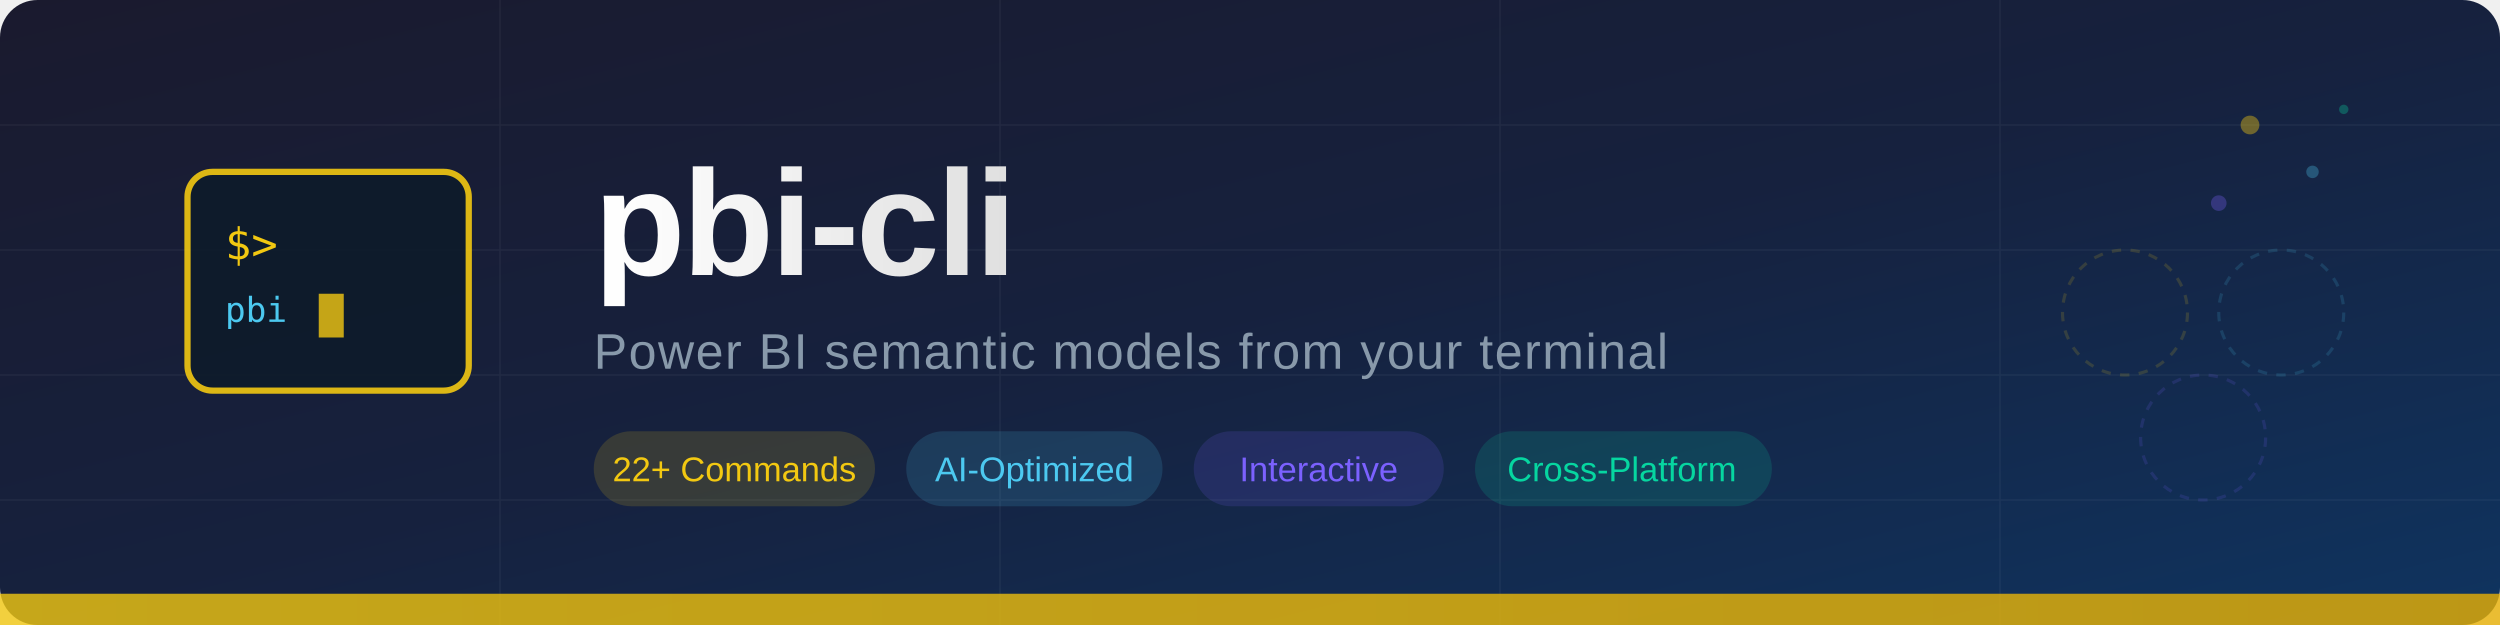
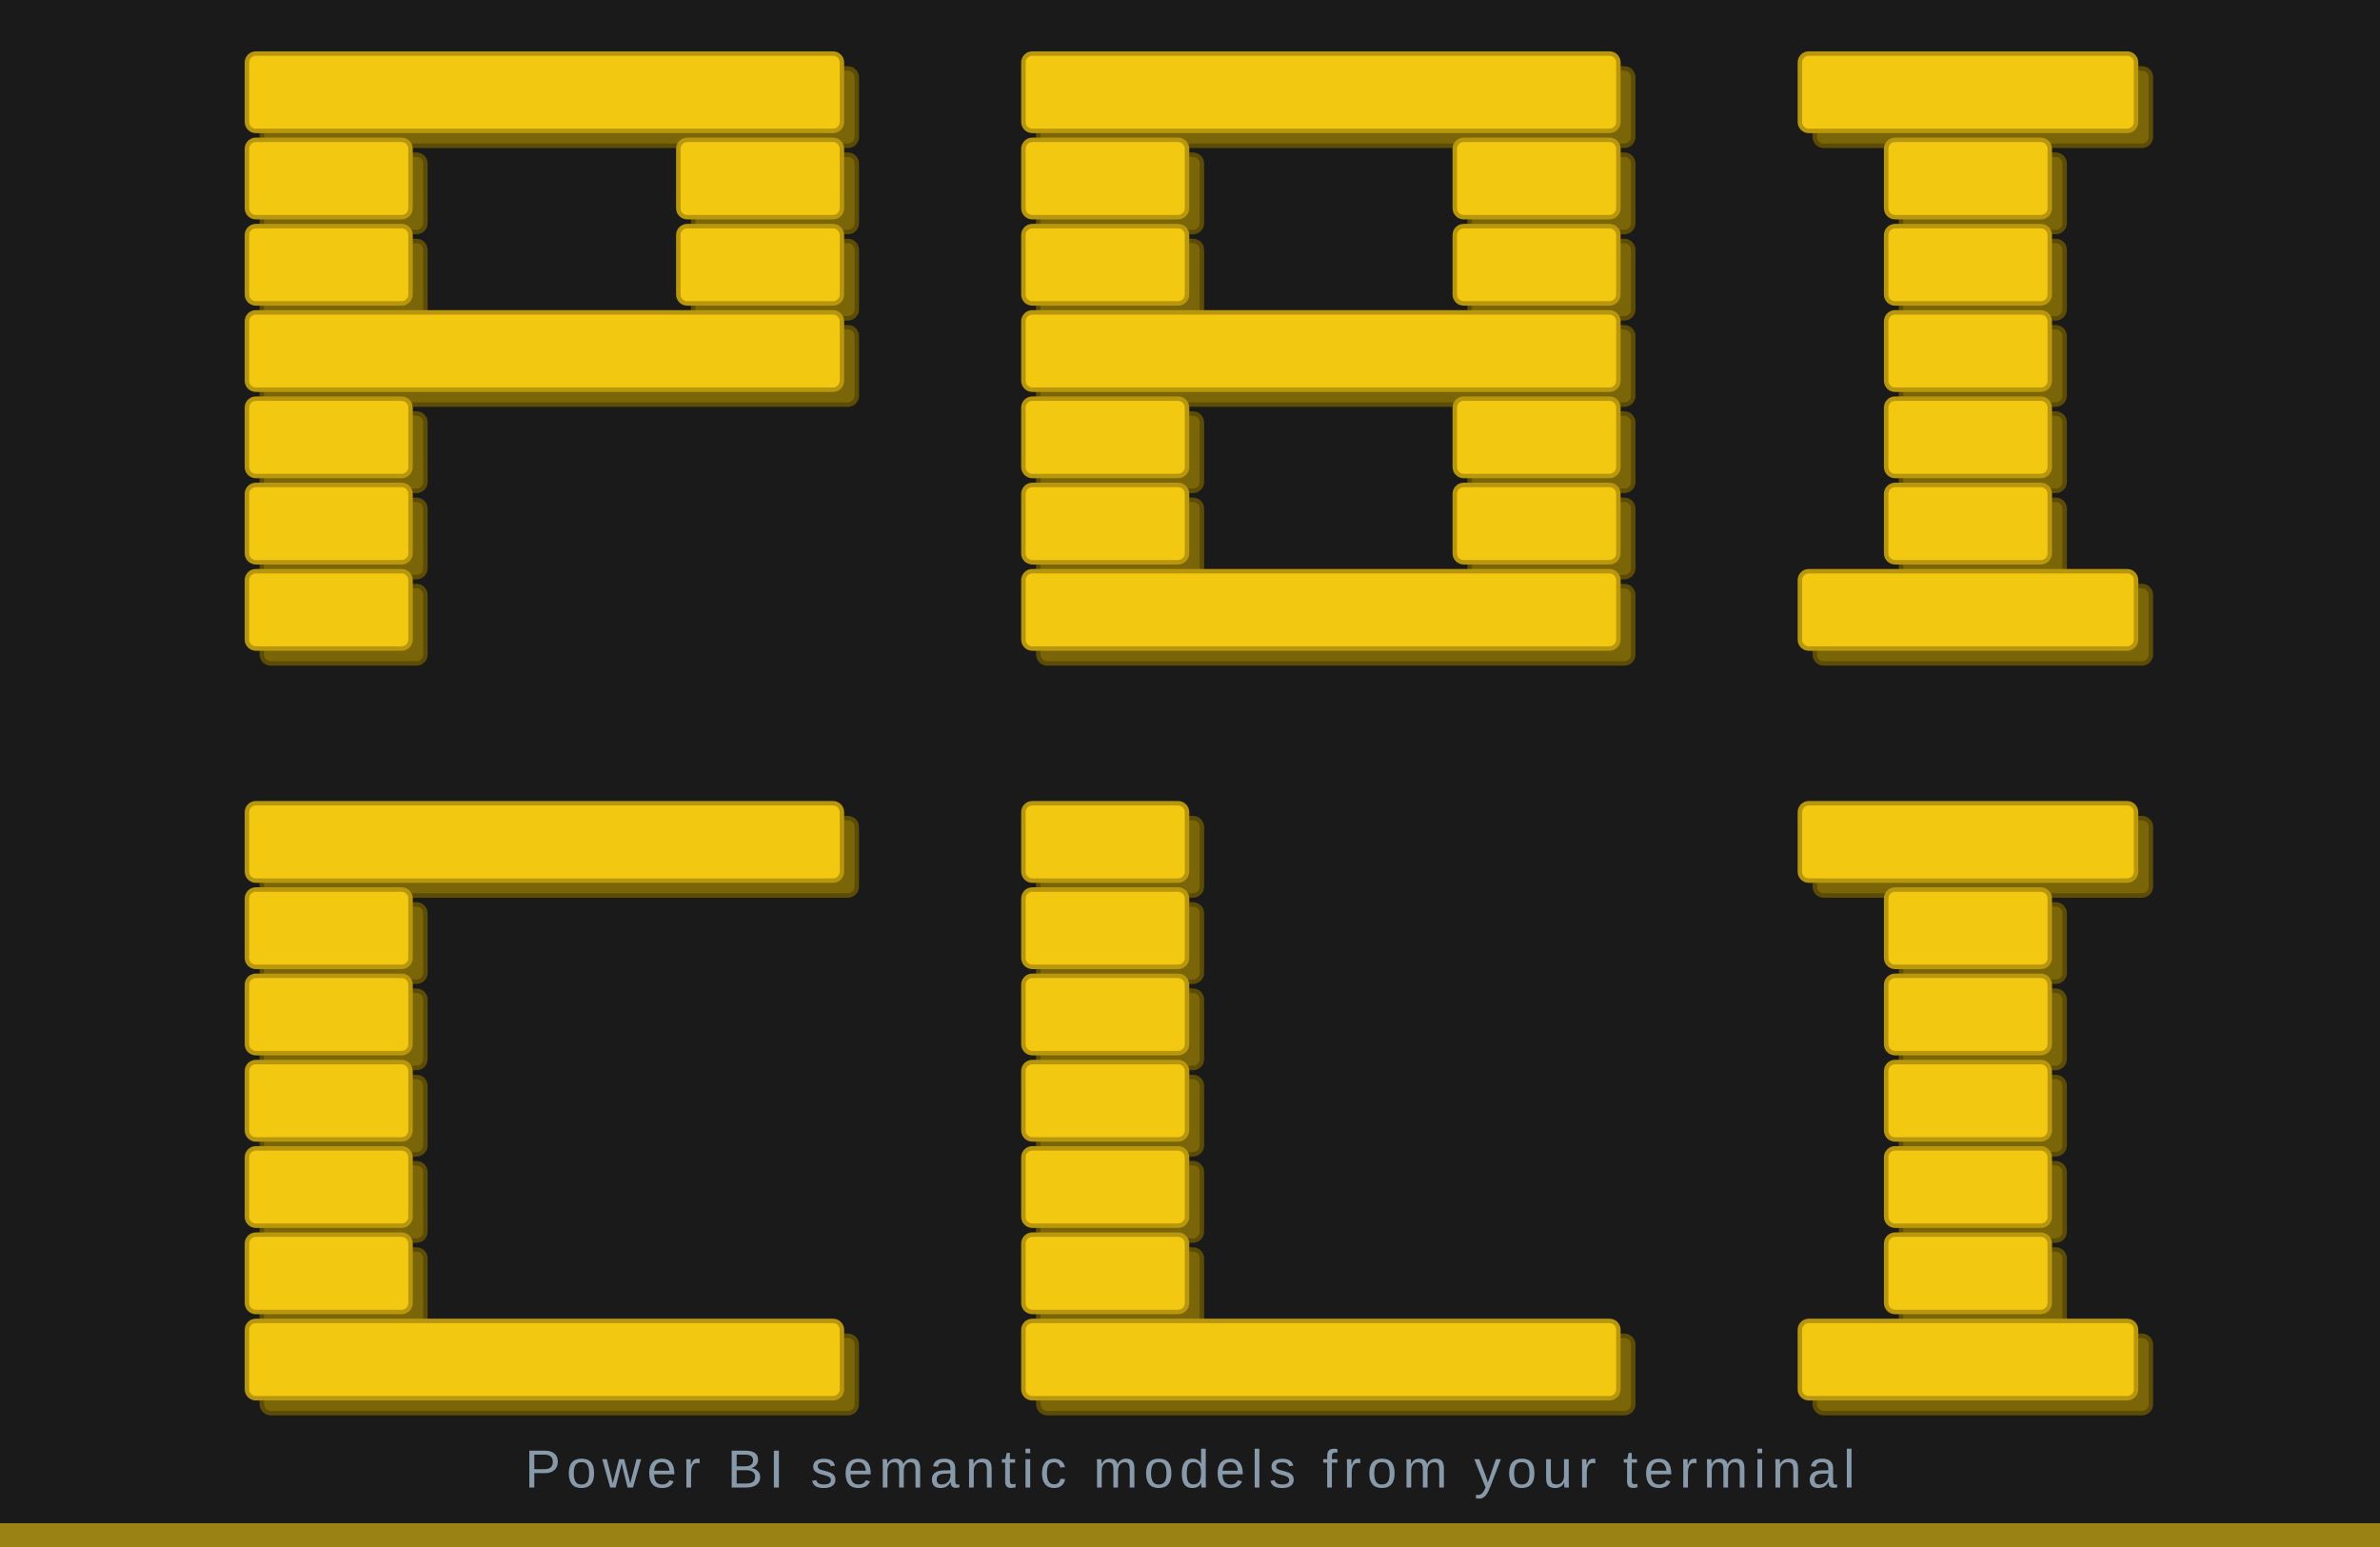
- <svg xmlns="http://www.w3.org/2000/svg" width="800" height="200" viewBox="0 0 800 200">
+ <svg xmlns="http://www.w3.org/2000/svg" width="800" height="520" viewBox="0 0 800 520">
  <defs>
-     <linearGradient id="bg" x1="0%" y1="0%" x2="100%" y2="100%">
-       <stop offset="0%" style="stop-color:#1a1a2e;stop-opacity:1" />
-       <stop offset="50%" style="stop-color:#16213e;stop-opacity:1" />
-       <stop offset="100%" style="stop-color:#0f3460;stop-opacity:1" />
-     </linearGradient>
-     <linearGradient id="accent" x1="0%" y1="0%" x2="100%" y2="0%">
-       <stop offset="0%" style="stop-color:#f2c811;stop-opacity:1" />
-       <stop offset="100%" style="stop-color:#e8b004;stop-opacity:1" />
-     </linearGradient>
-     <linearGradient id="textGlow" x1="0%" y1="0%" x2="100%" y2="0%">
-       <stop offset="0%" style="stop-color:#ffffff;stop-opacity:1" />
-       <stop offset="100%" style="stop-color:#e0e0e0;stop-opacity:1" />
-     </linearGradient>
+     <symbol id="P" overflow="visible">
+       <rect x="0" y="0" width="200" height="26" rx="3" />
+       <rect x="0" y="29" width="55" height="26" rx="3" />
+       <rect x="145" y="29" width="55" height="26" rx="3" />
+       <rect x="0" y="58" width="55" height="26" rx="3" />
+       <rect x="145" y="58" width="55" height="26" rx="3" />
+       <rect x="0" y="87" width="200" height="26" rx="3" />
+       <rect x="0" y="116" width="55" height="26" rx="3" />
+       <rect x="0" y="145" width="55" height="26" rx="3" />
+       <rect x="0" y="174" width="55" height="26" rx="3" />
+     </symbol>
+     <symbol id="B" overflow="visible">
+       <rect x="0" y="0" width="200" height="26" rx="3" />
+       <rect x="0" y="29" width="55" height="26" rx="3" />
+       <rect x="145" y="29" width="55" height="26" rx="3" />
+       <rect x="0" y="58" width="55" height="26" rx="3" />
+       <rect x="145" y="58" width="55" height="26" rx="3" />
+       <rect x="0" y="87" width="200" height="26" rx="3" />
+       <rect x="0" y="116" width="55" height="26" rx="3" />
+       <rect x="145" y="116" width="55" height="26" rx="3" />
+       <rect x="0" y="145" width="55" height="26" rx="3" />
+       <rect x="145" y="145" width="55" height="26" rx="3" />
+       <rect x="0" y="174" width="200" height="26" rx="3" />
+     </symbol>
+     <symbol id="I" overflow="visible">
+       <rect x="0" y="0" width="113" height="26" rx="3" />
+       <rect x="29" y="29" width="55" height="26" rx="3" />
+       <rect x="29" y="58" width="55" height="26" rx="3" />
+       <rect x="29" y="87" width="55" height="26" rx="3" />
+       <rect x="29" y="116" width="55" height="26" rx="3" />
+       <rect x="29" y="145" width="55" height="26" rx="3" />
+       <rect x="0" y="174" width="113" height="26" rx="3" />
+     </symbol>
+     <symbol id="C" overflow="visible">
+       <rect x="0" y="0" width="200" height="26" rx="3" />
+       <rect x="0" y="29" width="55" height="26" rx="3" />
+       <rect x="0" y="58" width="55" height="26" rx="3" />
+       <rect x="0" y="87" width="55" height="26" rx="3" />
+       <rect x="0" y="116" width="55" height="26" rx="3" />
+       <rect x="0" y="145" width="55" height="26" rx="3" />
+       <rect x="0" y="174" width="200" height="26" rx="3" />
+     </symbol>
+     <symbol id="L" overflow="visible">
+       <rect x="0" y="0" width="55" height="26" rx="3" />
+       <rect x="0" y="29" width="55" height="26" rx="3" />
+       <rect x="0" y="58" width="55" height="26" rx="3" />
+       <rect x="0" y="87" width="55" height="26" rx="3" />
+       <rect x="0" y="116" width="55" height="26" rx="3" />
+       <rect x="0" y="145" width="55" height="26" rx="3" />
+       <rect x="0" y="174" width="200" height="26" rx="3" />
+     </symbol>
  </defs>
-   <rect width="800" height="200" rx="12" fill="url(#bg)" />
-   <g opacity="0.05" stroke="#ffffff" stroke-width="0.5">
-     <line x1="0" y1="40" x2="800" y2="40" />
-     <line x1="0" y1="80" x2="800" y2="80" />
-     <line x1="0" y1="120" x2="800" y2="120" />
-     <line x1="0" y1="160" x2="800" y2="160" />
-     <line x1="160" y1="0" x2="160" y2="200" />
-     <line x1="320" y1="0" x2="320" y2="200" />
-     <line x1="480" y1="0" x2="480" y2="200" />
-     <line x1="640" y1="0" x2="640" y2="200" />
+   <rect width="800" height="520" fill="#1a1a1a" />
+   <g fill="#7A6508" stroke="#5C4C06" stroke-width="1.5">
+     <use href="#P" x="88" y="23" />
+     <use href="#B" x="349" y="23" />
+     <use href="#I" x="610" y="23" />
+     <use href="#C" x="88" y="275" />
+     <use href="#L" x="349" y="275" />
+     <use href="#I" x="610" y="275" />
  </g>
-   <rect x="0" y="190" width="800" height="10" rx="0" fill="url(#accent)" opacity="0.8" />
-   <g transform="translate(60, 55)">
-     <rect width="90" height="70" rx="8" fill="#0d1b2a" stroke="#f2c811" stroke-width="2" opacity="0.9" />
-     <text x="12" y="28" font-family="Consolas, monospace" font-size="14" fill="#f2c811">$&gt;</text>
-     <text x="12" y="48" font-family="Consolas, monospace" font-size="11" fill="#4cc9f0">pbi</text>
-     <rect x="42" y="39" width="8" height="14" fill="#f2c811" opacity="0.8">
-       <animate attributeName="opacity" values="0.8;0.2;0.8" dur="1.2s" repeatCount="indefinite" />
-     </rect>
+   <g fill="#F2C811" stroke="#B8960D" stroke-width="1.5">
+     <use href="#P" x="83" y="18" />
+     <use href="#B" x="344" y="18" />
+     <use href="#I" x="605" y="18" />
+     <use href="#C" x="83" y="270" />
+     <use href="#L" x="344" y="270" />
+     <use href="#I" x="605" y="270" />
  </g>
-   <text x="190" y="88" font-family="'Segoe UI', Arial, sans-serif" font-size="48" font-weight="700" fill="url(#textGlow)" letter-spacing="-1">
-     pbi-cli
-   </text>
-   <text x="190" y="118" font-family="'Segoe UI', Arial, sans-serif" font-size="16" fill="#8899aa" letter-spacing="0.5">
+   <text x="400" y="500" text-anchor="middle" font-family="'Segoe UI', Arial, sans-serif" font-size="18" fill="#8899aa" letter-spacing="2">
    Power BI semantic models from your terminal
  </text>
-   <g transform="translate(190, 138)">
-     <rect width="90" height="24" rx="12" fill="#f2c811" opacity="0.15" />
-     <text x="45" y="16" font-family="'Segoe UI', Arial, sans-serif" font-size="11" fill="#f2c811" text-anchor="middle">22+ Commands</text>
-     <rect x="100" width="82" height="24" rx="12" fill="#4cc9f0" opacity="0.15" />
-     <text x="141" y="16" font-family="'Segoe UI', Arial, sans-serif" font-size="11" fill="#4cc9f0" text-anchor="middle">AI-Optimized</text>
-     <rect x="192" width="80" height="24" rx="12" fill="#7b61ff" opacity="0.15" />
-     <text x="232" y="16" font-family="'Segoe UI', Arial, sans-serif" font-size="11" fill="#7b61ff" text-anchor="middle">Interactive</text>
-     <rect x="282" width="95" height="24" rx="12" fill="#06d6a0" opacity="0.15" />
-     <text x="329" y="16" font-family="'Segoe UI', Arial, sans-serif" font-size="11" fill="#06d6a0" text-anchor="middle">Cross-Platform</text>
-   </g>
-   <circle cx="720" cy="40" r="3" fill="#f2c811" opacity="0.4" />
-   <circle cx="740" cy="55" r="2" fill="#4cc9f0" opacity="0.3" />
-   <circle cx="710" cy="65" r="2.5" fill="#7b61ff" opacity="0.3" />
-   <circle cx="750" cy="35" r="1.5" fill="#06d6a0" opacity="0.3" />
-   <g opacity="0.15">
-     <circle cx="680" cy="100" r="20" fill="none" stroke="#f2c811" stroke-width="1" stroke-dasharray="3,3" />
-     <circle cx="730" cy="100" r="20" fill="none" stroke="#4cc9f0" stroke-width="1" stroke-dasharray="3,3" />
-     <circle cx="705" cy="140" r="20" fill="none" stroke="#7b61ff" stroke-width="1" stroke-dasharray="3,3" />
-   </g>
+   <rect x="0" y="512" width="800" height="8" fill="#F2C811" opacity="0.6" rx="0" />
</svg>
